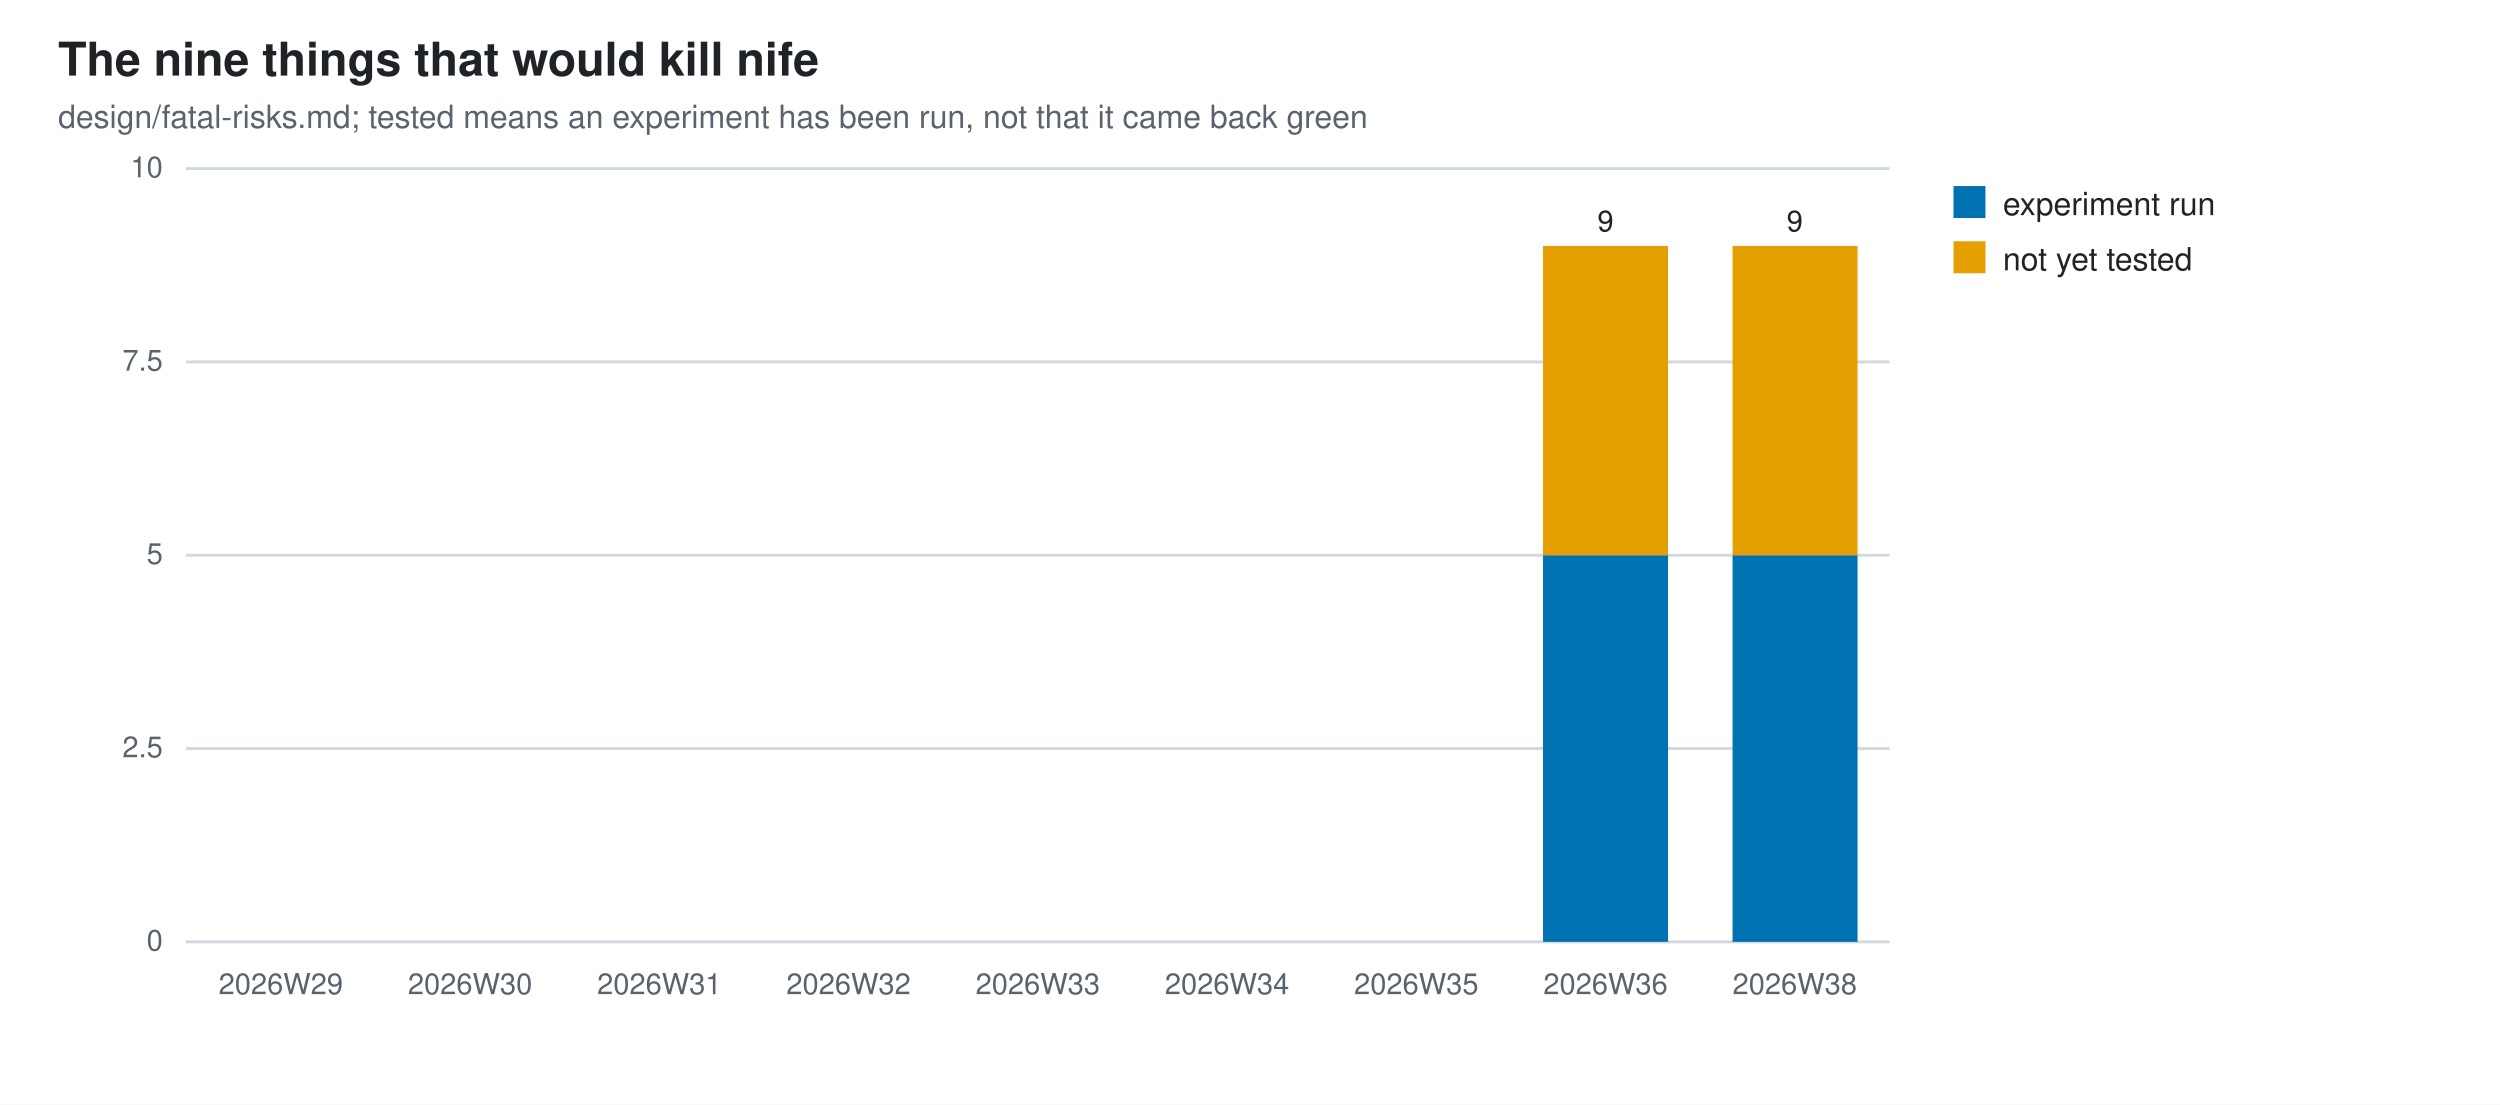
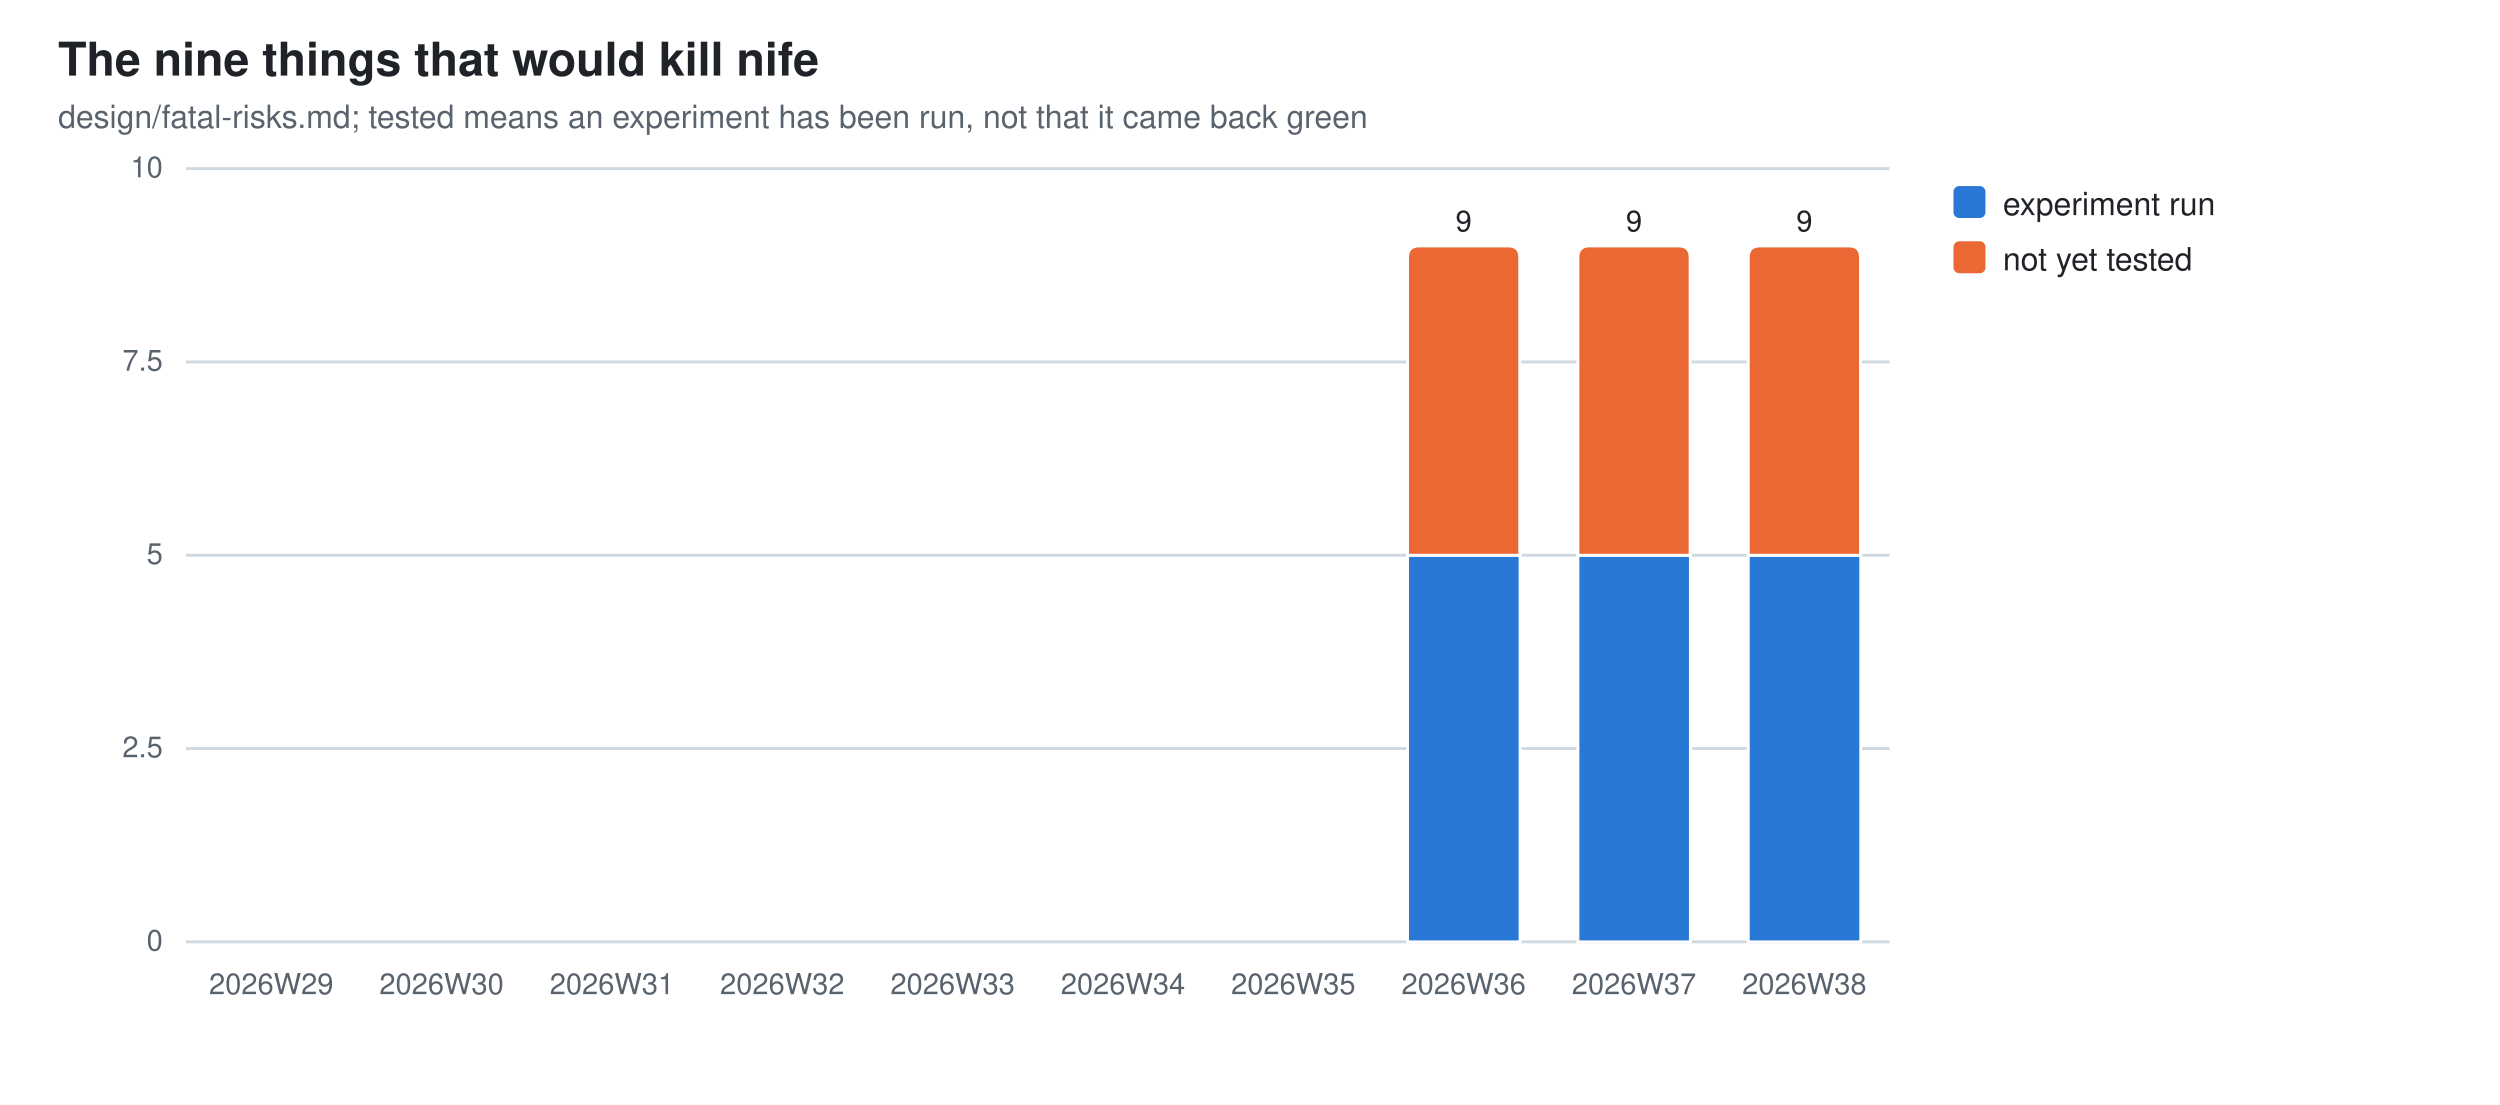
<svg xmlns="http://www.w3.org/2000/svg" width="860" height="380" viewBox="0 0 860 380" role="img" aria-label="The nine things that would kill nife">
  <style>
  .bg{fill:#ffffff} .fg{fill:#1f2328} .mut{fill:#59636e} .grid{stroke:#d1d9e0}
+   .seg{stroke:#ffffff;stroke-width:1}
+   .val{paint-order:stroke;stroke:#ffffff;stroke-width:3px;stroke-linejoin:round}
+   .s0{fill:#2a78d6}  .s1{fill:#eb6834}  .s2{fill:#1baf7a}  .s3{fill:#eda100}  .s4{fill:#e87ba4}  .s5{fill:#008300}  .s6{fill:#4a3aa7}
  @media (prefers-color-scheme: dark){
-     .bg{fill:#0d1117} .fg{fill:#e6edf3} .mut{fill:#9198a1} .grid{stroke:#30363d}}
+     .bg{fill:#0d1117} .fg{fill:#e6edf3} .mut{fill:#9198a1} .grid{stroke:#30363d}
+     .seg{stroke:#0d1117} .val{stroke:#0d1117} .s0{fill:#3987e5} .s1{fill:#d95926} .s2{fill:#199e70} .s3{fill:#c98500} .s4{fill:#d55181} .s5{fill:#008300} .s6{fill:#9085e9}}
  text{font-family:-apple-system,BlinkMacSystemFont,"Segoe UI",Helvetica,Arial,sans-serif}
</style>
  <rect class="bg" width="860" height="380" />
  <text class="fg" x="20" y="26" font-size="16" font-weight="600">The nine things that would kill nife</text>
  <text class="mut" x="20" y="44" font-size="11">design/fatal-risks.md; tested means an experiment has been run, not that it came back green</text>
  <line class="grid" x1="64" y1="324.0" x2="650.0" y2="324.0" stroke-width="1" />
  <text class="mut" x="56" y="327.0" font-size="10" text-anchor="end">0</text>
  <line class="grid" x1="64" y1="257.5" x2="650.0" y2="257.5" stroke-width="1" />
  <text class="mut" x="56" y="260.5" font-size="10" text-anchor="end">2.5</text>
  <line class="grid" x1="64" y1="191.0" x2="650.0" y2="191.0" stroke-width="1" />
  <text class="mut" x="56" y="194.0" font-size="10" text-anchor="end">5</text>
  <line class="grid" x1="64" y1="124.5" x2="650.0" y2="124.5" stroke-width="1" />
  <text class="mut" x="56" y="127.5" font-size="10" text-anchor="end">7.5</text>
  <line class="grid" x1="64" y1="58.0" x2="650.0" y2="58.0" stroke-width="1" />
  <text class="mut" x="56" y="61.0" font-size="10" text-anchor="end">10</text>
-   <text class="mut" x="96.6" y="342" font-size="10" text-anchor="middle">2026W29</text>
-   <text class="mut" x="161.7" y="342" font-size="10" text-anchor="middle">2026W30</text>
-   <text class="mut" x="226.8" y="342" font-size="10" text-anchor="middle">2026W31</text>
-   <text class="mut" x="291.9" y="342" font-size="10" text-anchor="middle">2026W32</text>
-   <text class="mut" x="357.0" y="342" font-size="10" text-anchor="middle">2026W33</text>
-   <text class="mut" x="422.1" y="342" font-size="10" text-anchor="middle">2026W34</text>
-   <text class="mut" x="487.2" y="342" font-size="10" text-anchor="middle">2026W35</text>
-   <rect x="530.8" y="191.0" width="43.0" height="133.0" fill="#0072B2" />
-   <rect x="530.8" y="84.6" width="43.0" height="106.4" fill="#E69F00" />
-   <text class="mut" x="552.3" y="342" font-size="10" text-anchor="middle">2026W36</text>
-   <text class="fg" x="552.3" y="79.6" font-size="10" text-anchor="middle">9</text>
-   <rect x="596.0" y="191.0" width="43.0" height="133.0" fill="#0072B2" />
-   <rect x="596.0" y="84.6" width="43.0" height="106.4" fill="#E69F00" />
-   <text class="mut" x="617.4" y="342" font-size="10" text-anchor="middle">2026W38</text>
-   <text class="fg" x="617.4" y="79.6" font-size="10" text-anchor="middle">9</text>
-   <rect x="672" y="64" width="11" height="11" fill="#0072B2" />
-   <text class="fg" x="689" y="74" font-size="11">experiment run</text>
-   <rect x="672" y="83" width="11" height="11" fill="#E69F00" />
-   <text class="fg" x="689" y="93" font-size="11">not yet tested</text>
+   <text class="mut" x="93.3" y="342" font-size="10" text-anchor="middle">2026W29</text>
+   <text class="mut" x="151.9" y="342" font-size="10" text-anchor="middle">2026W30</text>
+   <text class="mut" x="210.5" y="342" font-size="10" text-anchor="middle">2026W31</text>
+   <text class="mut" x="269.1" y="342" font-size="10" text-anchor="middle">2026W32</text>
+   <text class="mut" x="327.7" y="342" font-size="10" text-anchor="middle">2026W33</text>
+   <text class="mut" x="386.3" y="342" font-size="10" text-anchor="middle">2026W34</text>
+   <text class="mut" x="444.9" y="342" font-size="10" text-anchor="middle">2026W35</text>
+   <rect class="seg s0" x="484.2" y="191.0" width="38.7" height="133.0" />
+   <path class="seg s1" d="M484.2,191.0 V88.6 Q484.2,84.6 488.2,84.6 H518.8 Q522.8,84.6 522.8,88.6 V191.0 Z" />
+   <text class="mut" x="503.5" y="342" font-size="10" text-anchor="middle">2026W36</text>
+   <text class="fg val" x="503.5" y="79.6" font-size="10" text-anchor="middle">9</text>
+   <rect class="seg s0" x="542.8" y="191.0" width="38.7" height="133.0" />
+   <path class="seg s1" d="M542.8,191.0 V88.6 Q542.8,84.6 546.8,84.6 H577.4 Q581.4,84.6 581.4,88.6 V191.0 Z" />
+   <text class="mut" x="562.1" y="342" font-size="10" text-anchor="middle">2026W37</text>
+   <text class="fg val" x="562.1" y="79.6" font-size="10" text-anchor="middle">9</text>
+   <rect class="seg s0" x="601.4" y="191.0" width="38.7" height="133.0" />
+   <path class="seg s1" d="M601.4,191.0 V88.6 Q601.4,84.6 605.4,84.6 H636.0 Q640.0,84.6 640.0,88.6 V191.0 Z" />
+   <text class="mut" x="620.7" y="342" font-size="10" text-anchor="middle">2026W38</text>
+   <text class="fg val" x="620.7" y="79.6" font-size="10" text-anchor="middle">9</text>
+   <rect class="s0" x="672" y="64" width="11" height="11" rx="2" />
+   <text class="fg" y="74" font-size="11">
+     <tspan x="689" dy="0">experiment run</tspan>
+   </text>
+   <rect class="s1" x="672" y="83" width="11" height="11" rx="2" />
+   <text class="fg" y="93" font-size="11">
+     <tspan x="689" dy="0">not yet tested</tspan>
+   </text>
</svg>
